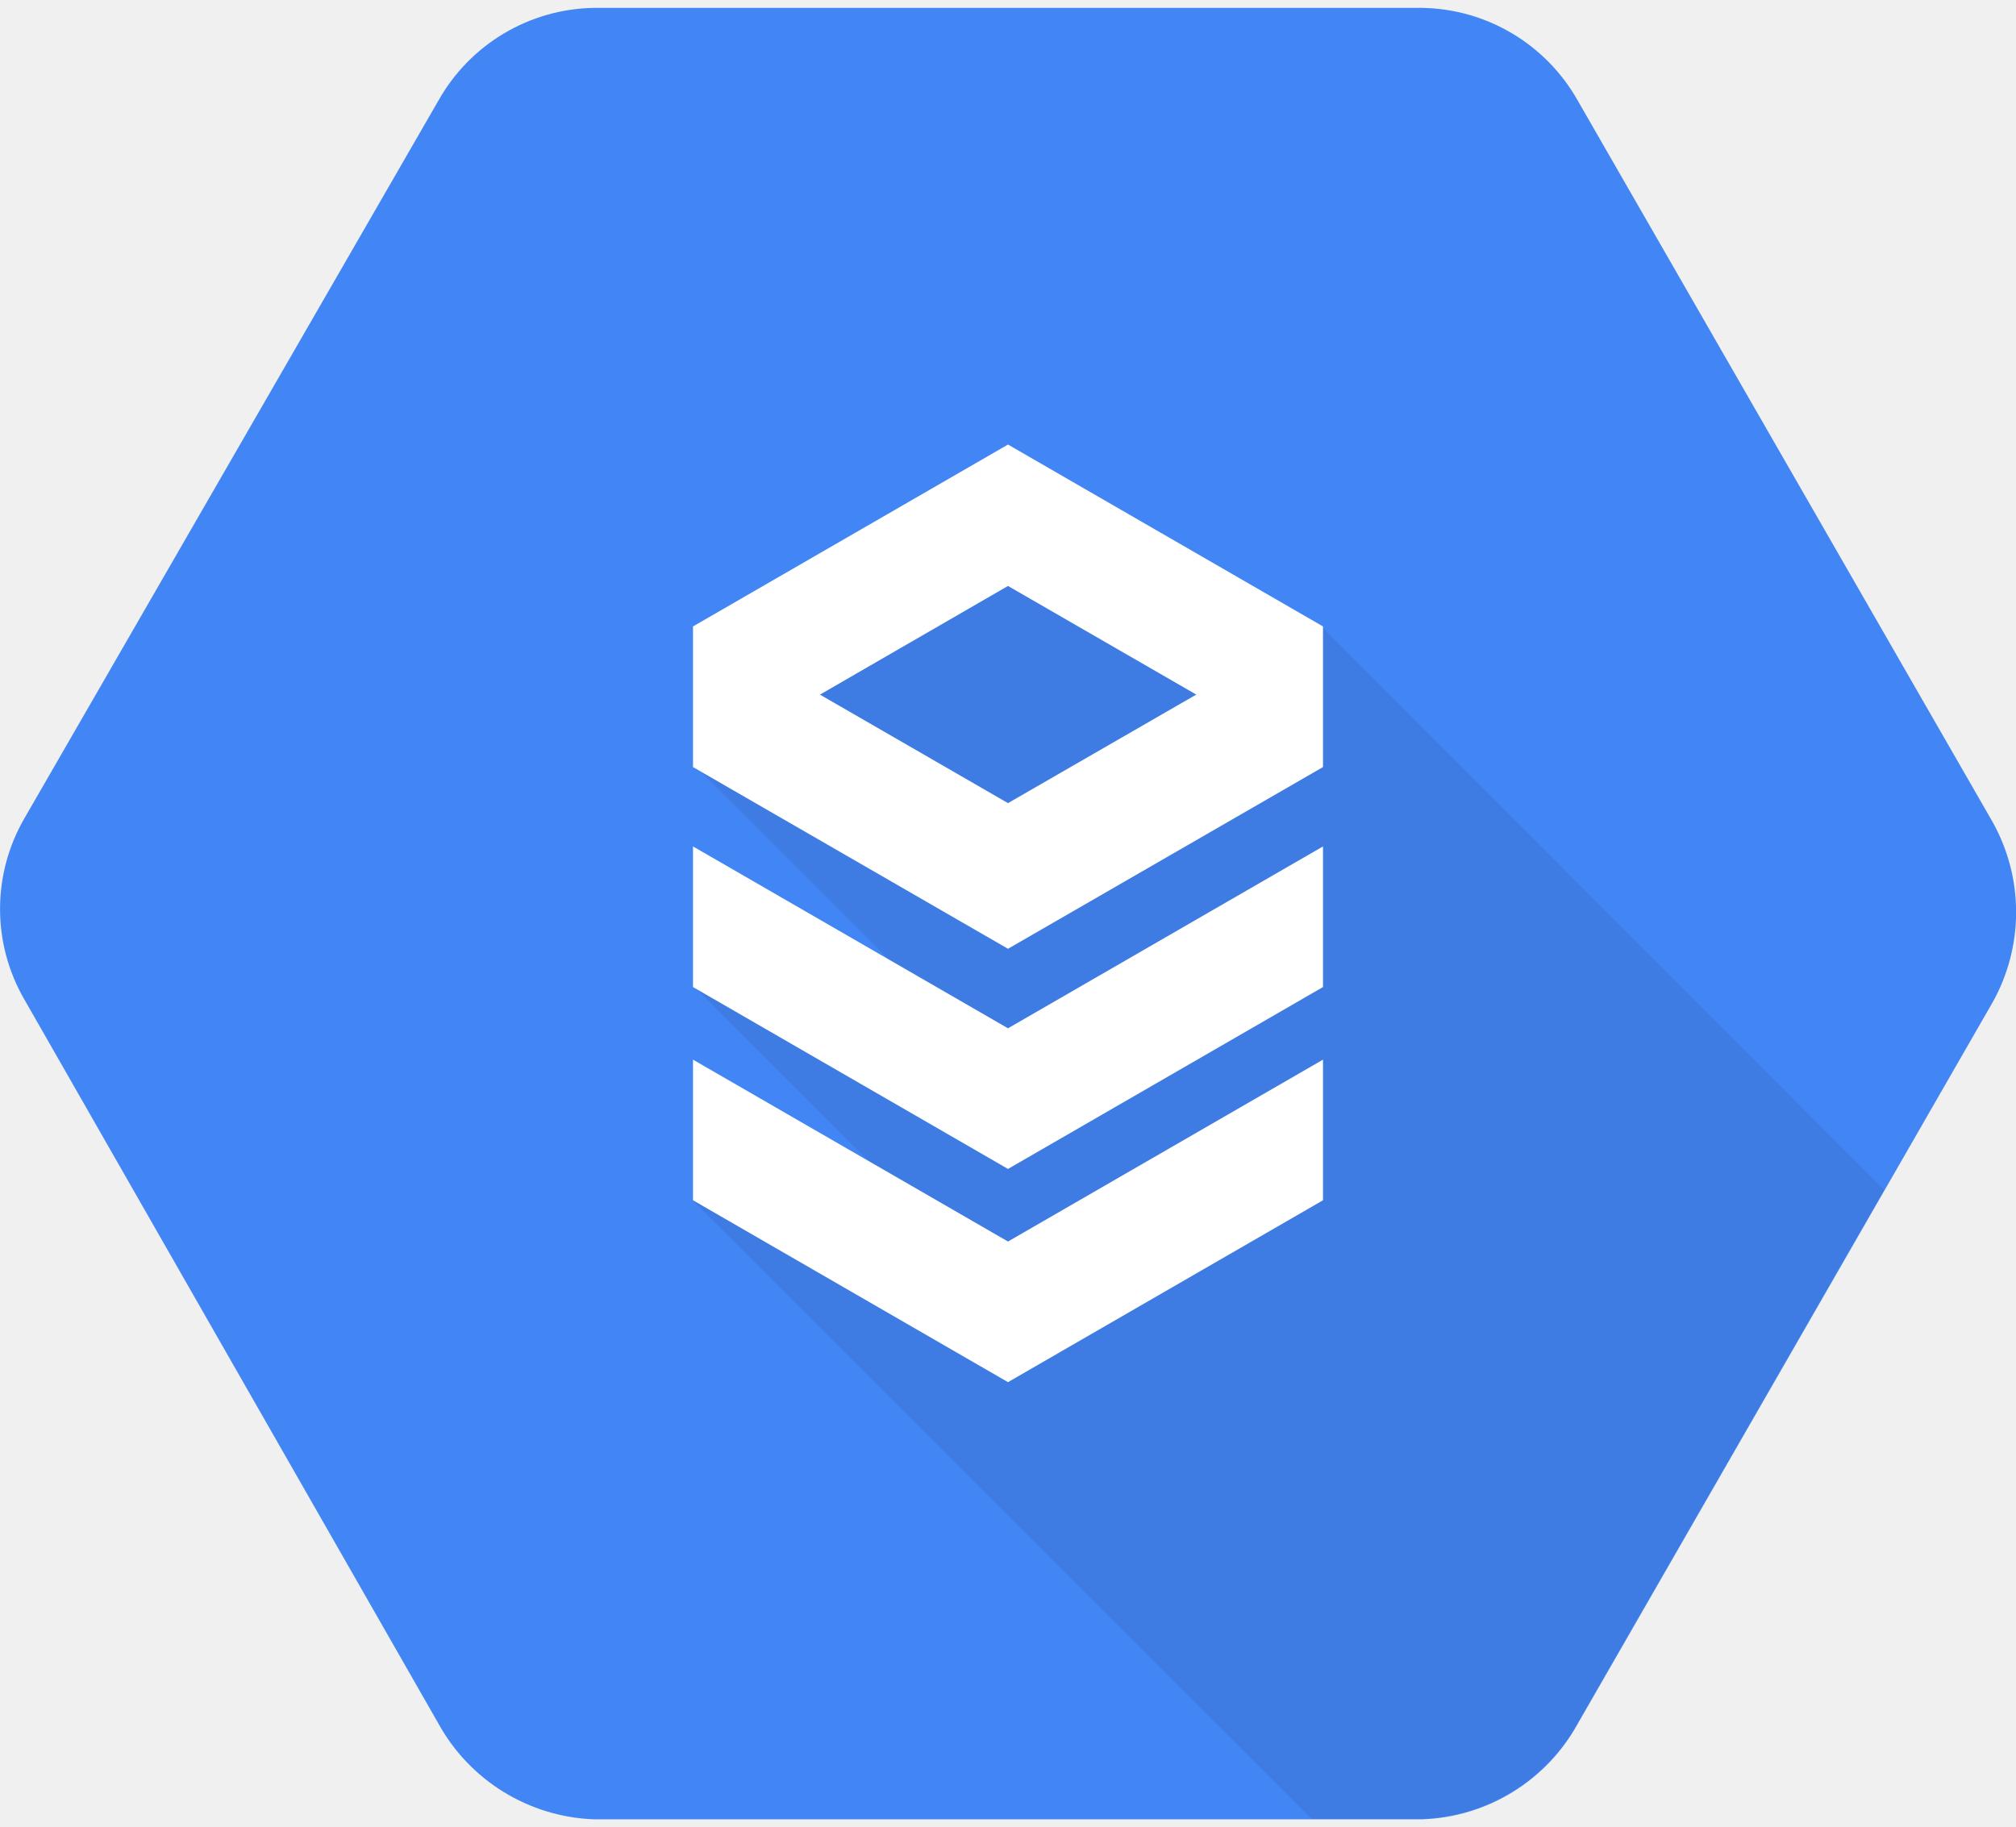
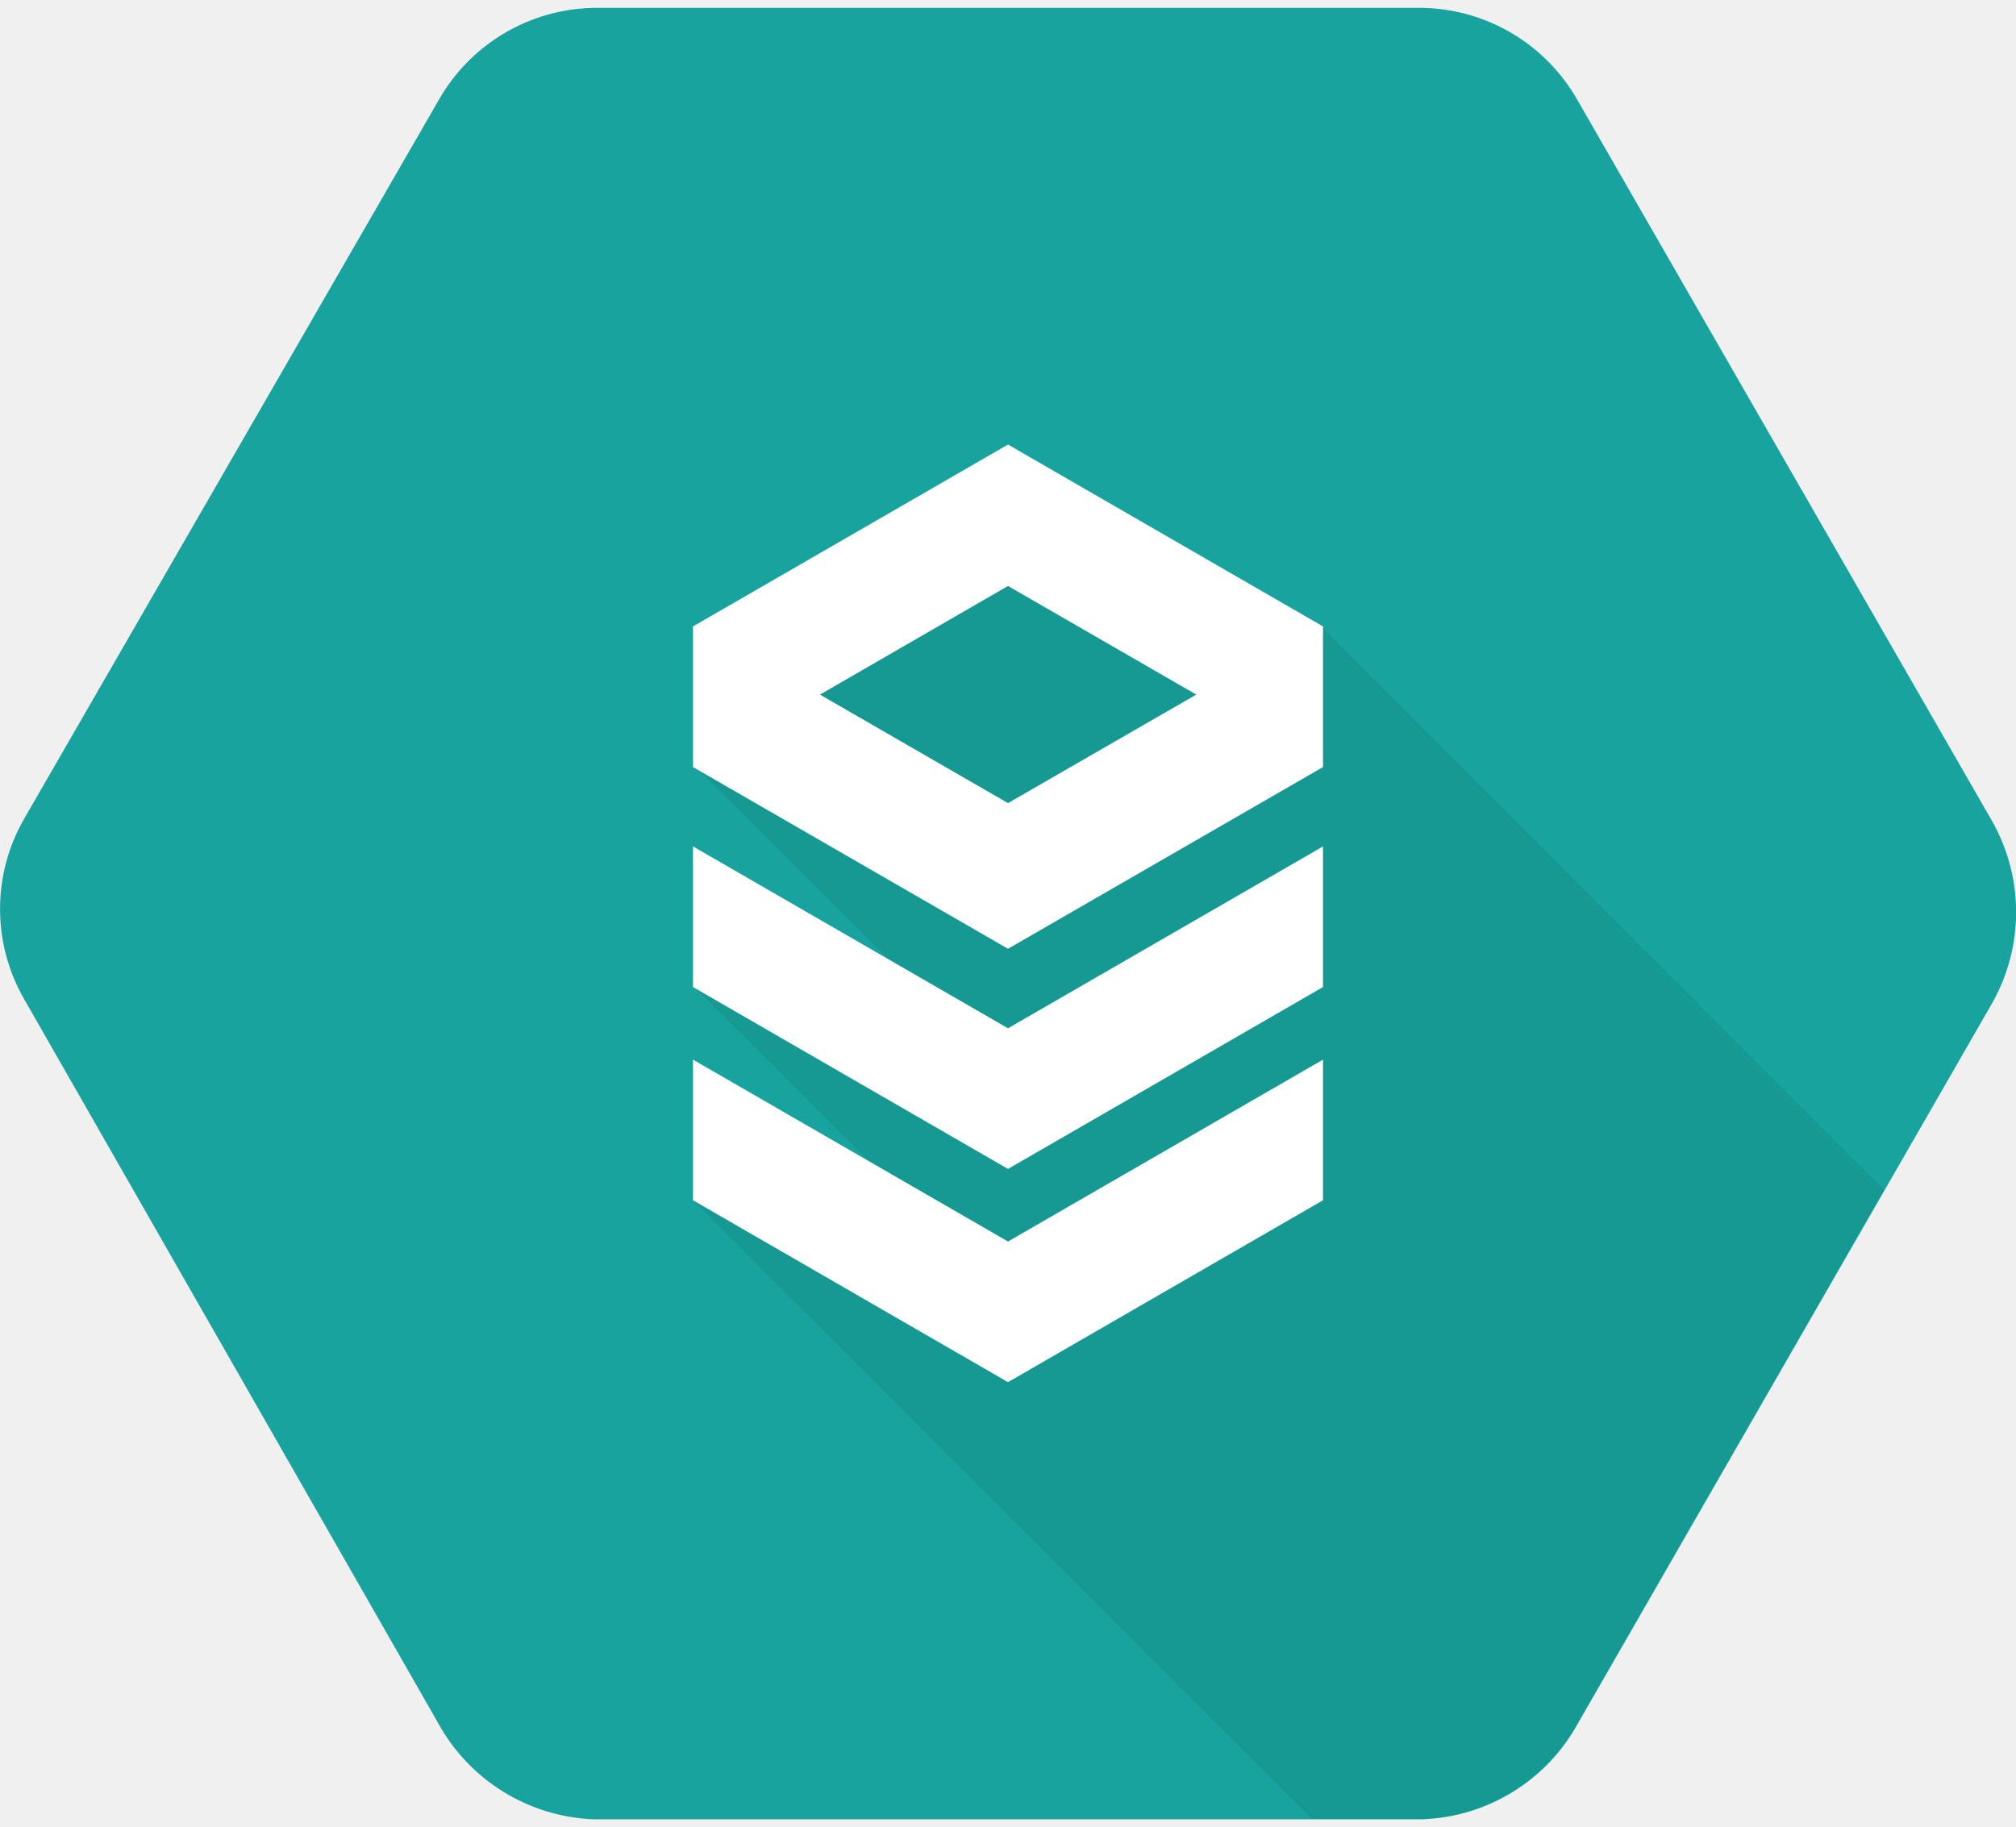
<svg xmlns="http://www.w3.org/2000/svg" viewBox="0 0 128 116">
  <g fill="none" fill-rule="evenodd">
-     <path d="M126.47 52.12l-26.3-45.74A11.56 11.56 0 0 0 90.31.5H37.7a11.55 11.55 0 0 0-9.86 5.88L1.53 52a11.48 11.48 0 0 0 0 11.44l26.3 46a11.77 11.77 0 0 0 9.86 6.09H90.3a11.73 11.73 0 0 0 9.87-6.06l26.3-45.74a11.73 11.73 0 0 0 0-11.61z" fill="#4285f4" />
+     <path d="M126.47 52.12l-26.3-45.74A11.56 11.56 0 0 0 90.31.5H37.7a11.55 11.55 0 0 0-9.86 5.88L1.53 52a11.48 11.48 0 0 0 0 11.44l26.3 46a11.77 11.77 0 0 0 9.86 6.09H90.3a11.73 11.73 0 0 0 9.87-6.06l26.3-45.74a11.73 11.73 0 0 0 0-11.61z" fill="#18A39E" />
    <path d="M84 39.88l-19.33-6.63-20.46 15.46L57 61.5l-12.83 1.25 12 12L44 76.25l39.27 39.25h7a11.73 11.73 0 0 0 9.87-6.06l19.48-33.88z" fill="#000" opacity=".07" />
    <g fill="#fff">
      <path d="M64 28.23L44 39.78v8.93l20 11.54 20-11.54v-8.93zm11.95 15.88L64 51l-11.94-6.89L64 37.21l11.94 6.89z" fill-rule="nonzero" />
      <path d="M44 53.75v8.93l20 11.55 20-11.55v-8.93L64 65.3z" />
      <path d="M44 67.29v8.93l20 11.55 20-11.55v-8.93L64 78.84z" />
    </g>
  </g>
</svg>
